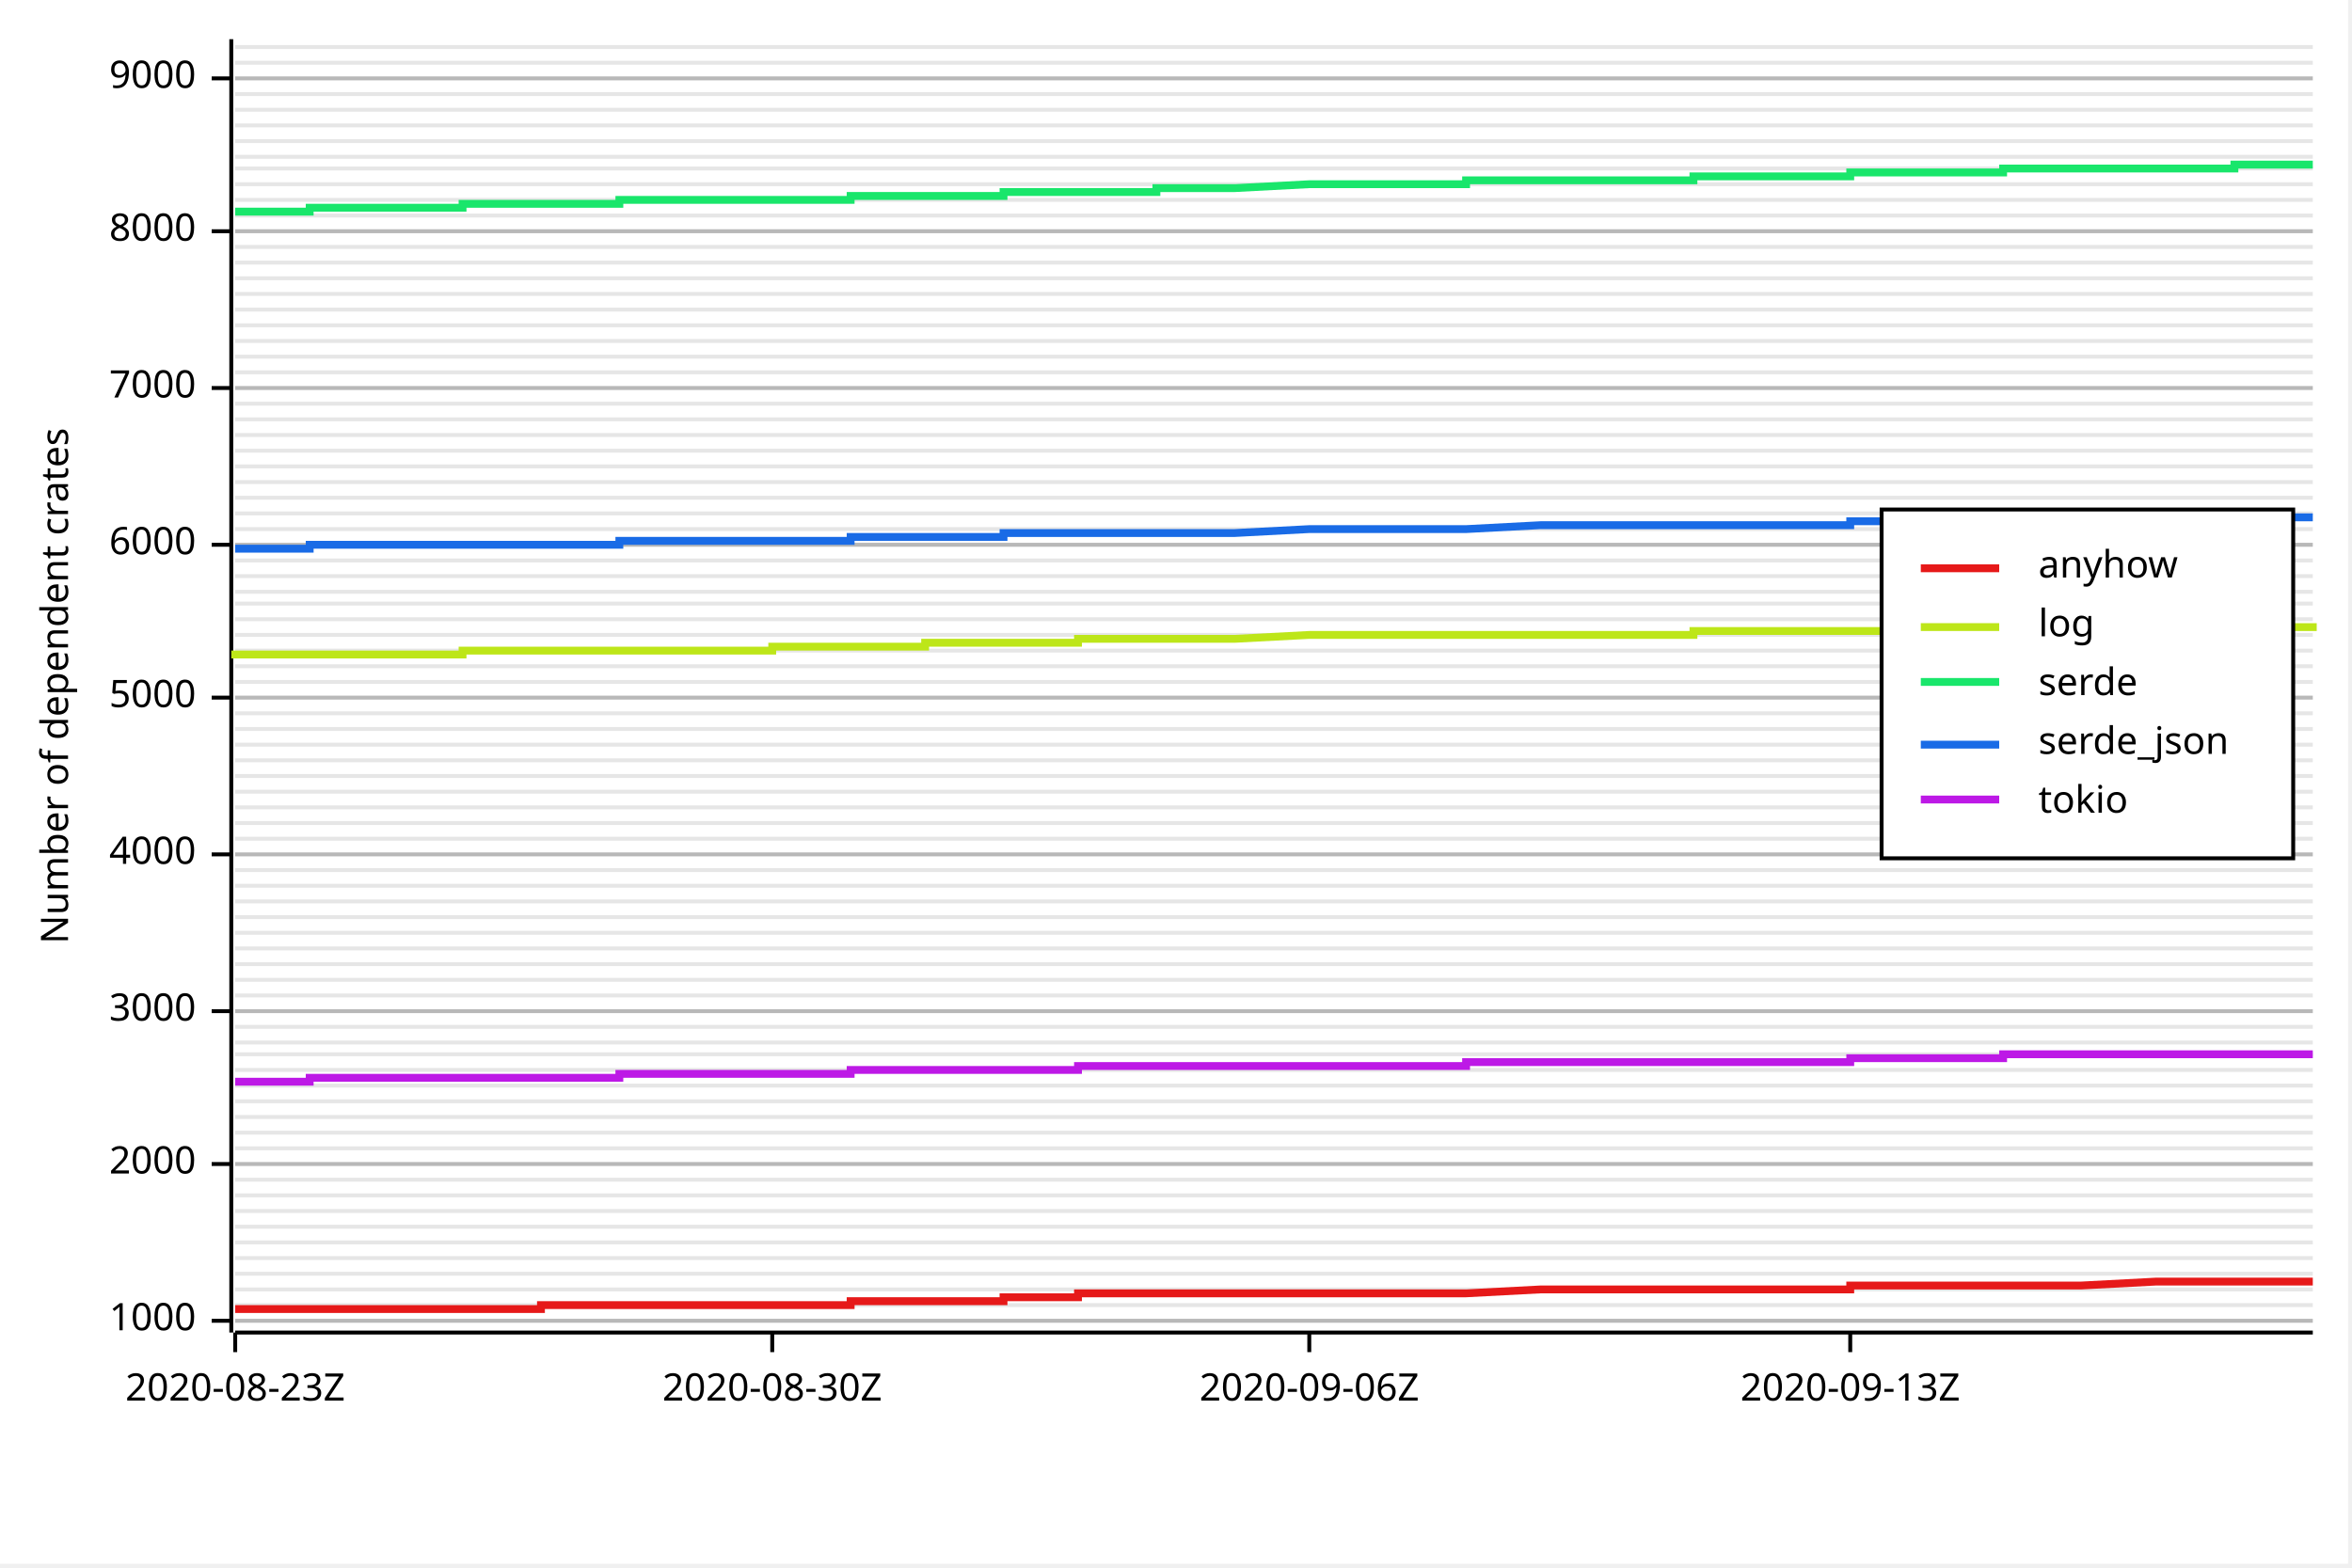
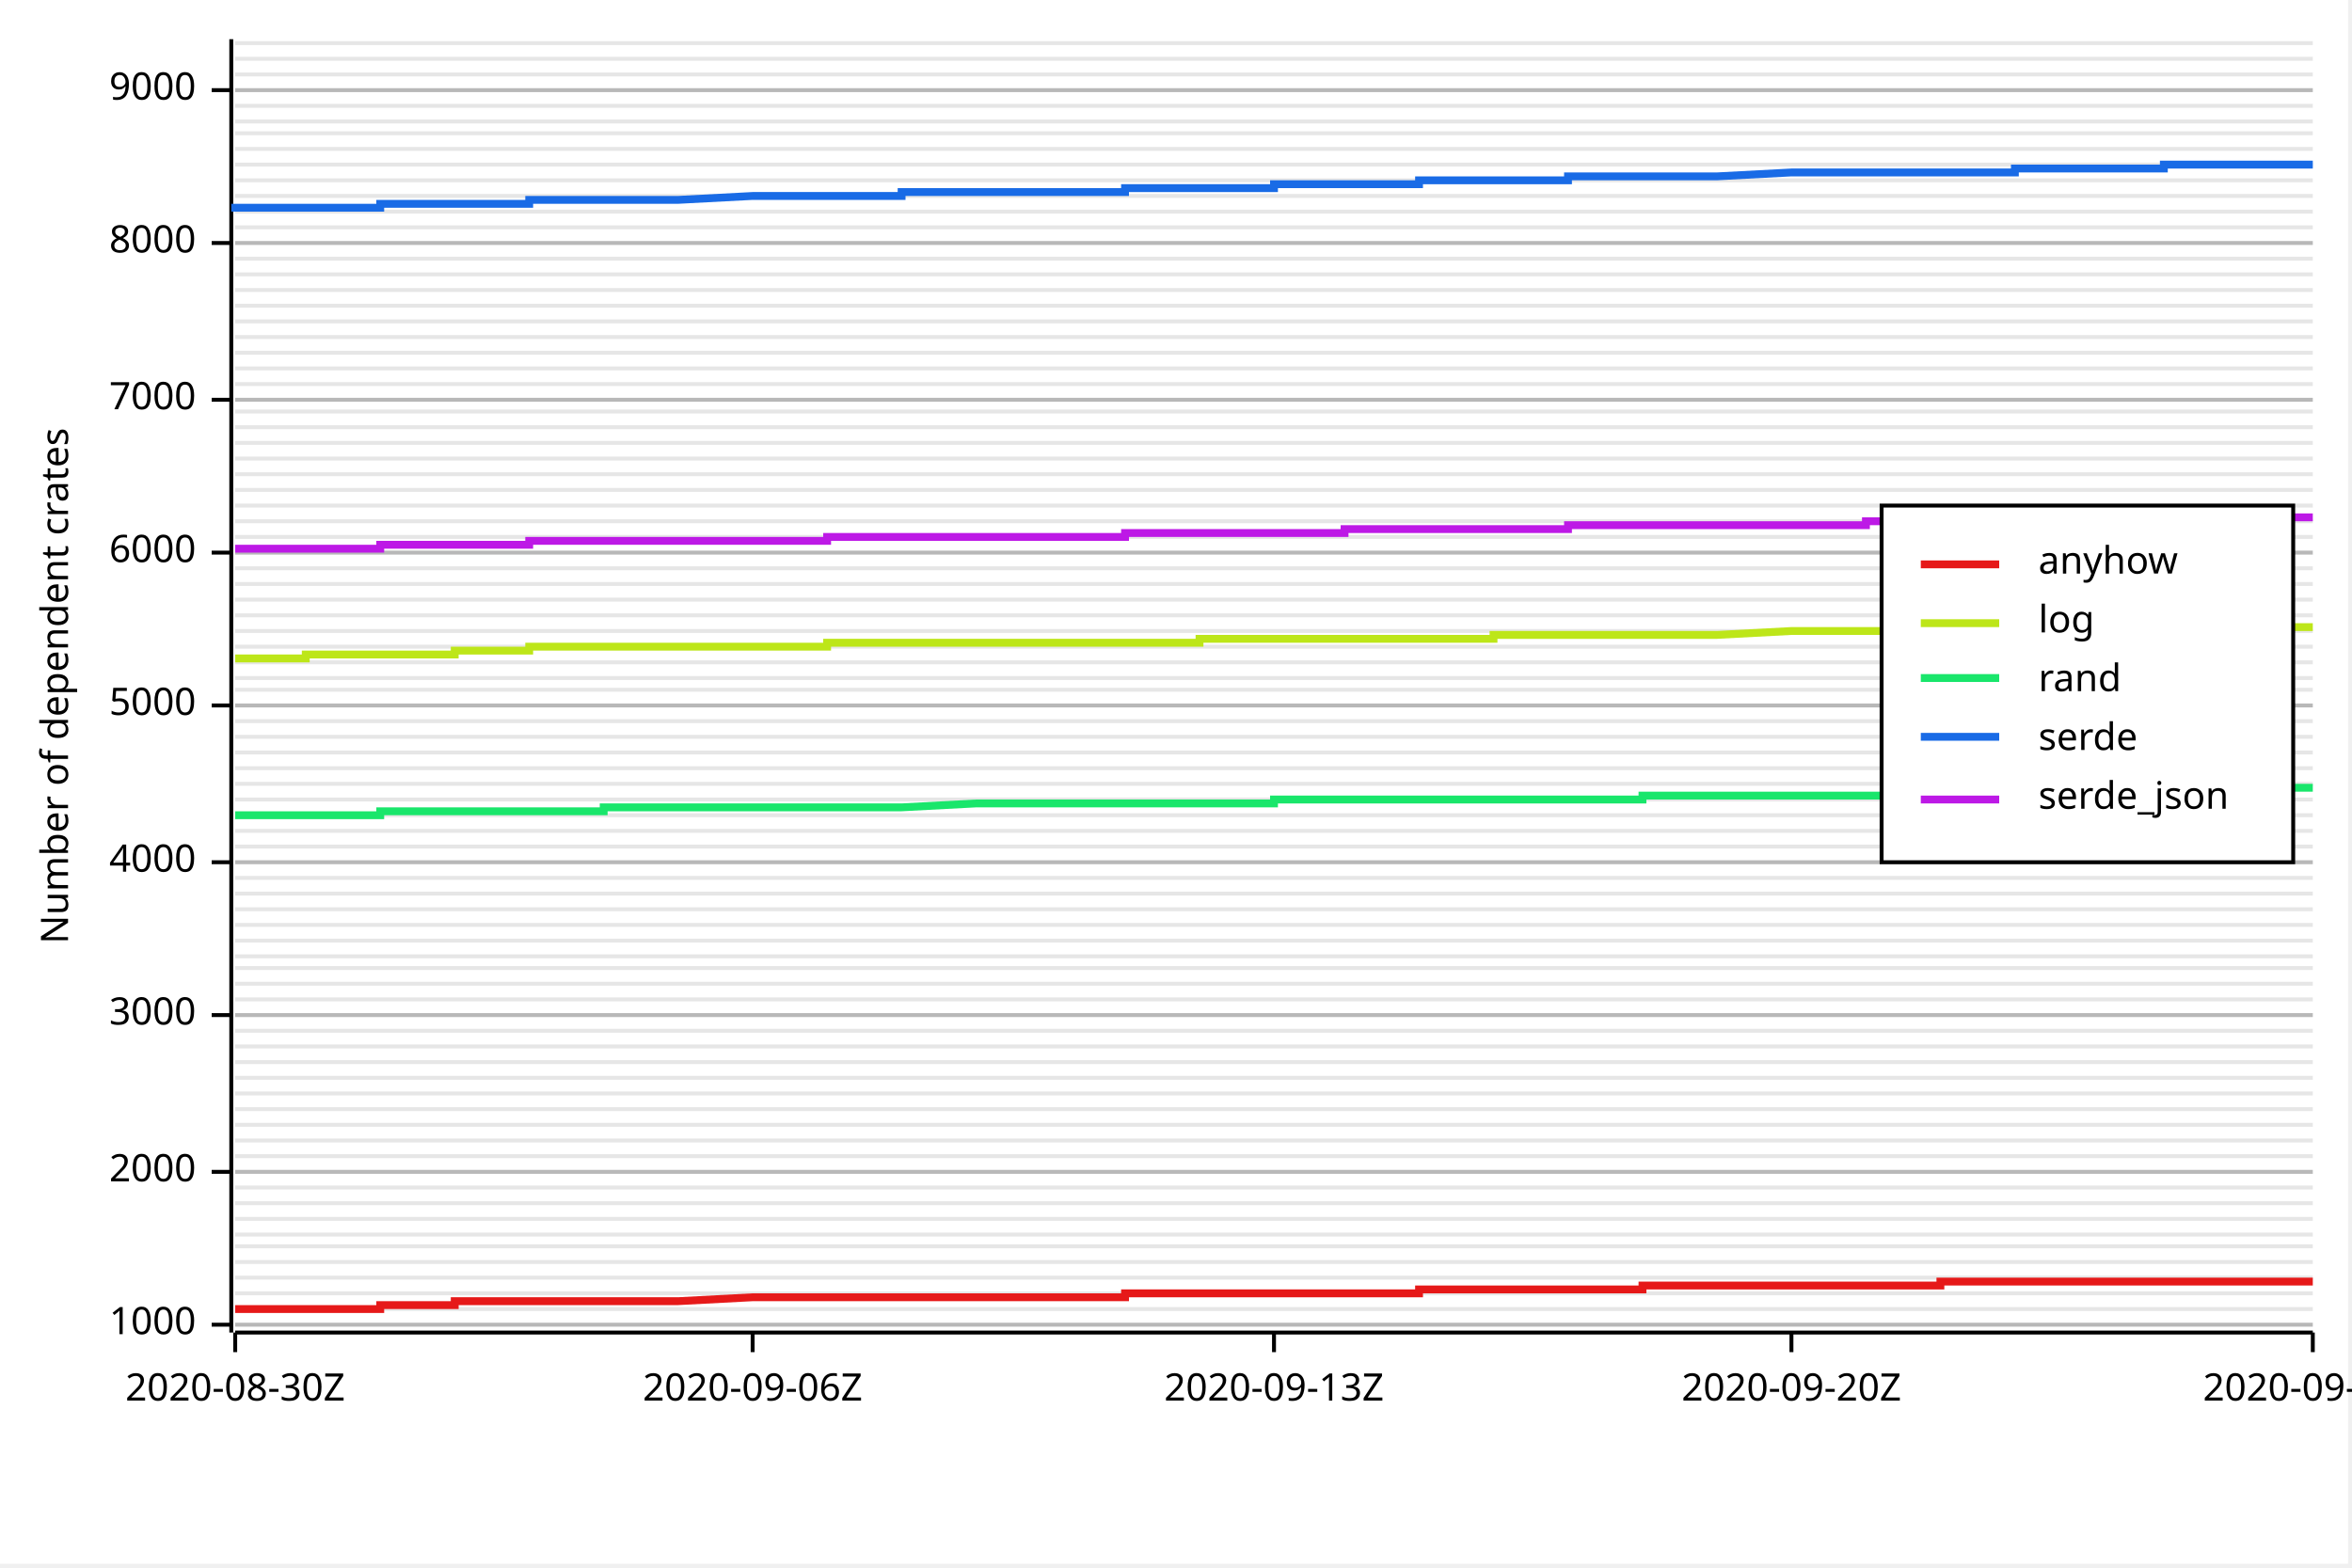
<svg xmlns="http://www.w3.org/2000/svg" width="600" height="400">
  <rect x="0" y="0" width="599" height="399" opacity="1" fill="#FFFFFF" stroke="none" />
-   <line opacity="0.1" stroke="#000000" stroke-width="1" x1="60" y1="337" x2="590" y2="337" />
-   <line opacity="0.1" stroke="#000000" stroke-width="1" x1="60" y1="333" x2="590" y2="333" />
-   <line opacity="0.1" stroke="#000000" stroke-width="1" x1="60" y1="329" x2="590" y2="329" />
-   <line opacity="0.1" stroke="#000000" stroke-width="1" x1="60" y1="325" x2="590" y2="325" />
-   <line opacity="0.1" stroke="#000000" stroke-width="1" x1="60" y1="321" x2="590" y2="321" />
-   <line opacity="0.1" stroke="#000000" stroke-width="1" x1="60" y1="317" x2="590" y2="317" />
-   <line opacity="0.1" stroke="#000000" stroke-width="1" x1="60" y1="313" x2="590" y2="313" />
-   <line opacity="0.1" stroke="#000000" stroke-width="1" x1="60" y1="309" x2="590" y2="309" />
-   <line opacity="0.1" stroke="#000000" stroke-width="1" x1="60" y1="305" x2="590" y2="305" />
-   <line opacity="0.1" stroke="#000000" stroke-width="1" x1="60" y1="301" x2="590" y2="301" />
-   <line opacity="0.1" stroke="#000000" stroke-width="1" x1="60" y1="297" x2="590" y2="297" />
-   <line opacity="0.1" stroke="#000000" stroke-width="1" x1="60" y1="293" x2="590" y2="293" />
-   <line opacity="0.1" stroke="#000000" stroke-width="1" x1="60" y1="289" x2="590" y2="289" />
-   <line opacity="0.1" stroke="#000000" stroke-width="1" x1="60" y1="285" x2="590" y2="285" />
-   <line opacity="0.1" stroke="#000000" stroke-width="1" x1="60" y1="281" x2="590" y2="281" />
-   <line opacity="0.1" stroke="#000000" stroke-width="1" x1="60" y1="277" x2="590" y2="277" />
-   <line opacity="0.1" stroke="#000000" stroke-width="1" x1="60" y1="273" x2="590" y2="273" />
-   <line opacity="0.1" stroke="#000000" stroke-width="1" x1="60" y1="269" x2="590" y2="269" />
-   <line opacity="0.1" stroke="#000000" stroke-width="1" x1="60" y1="266" x2="590" y2="266" />
-   <line opacity="0.1" stroke="#000000" stroke-width="1" x1="60" y1="262" x2="590" y2="262" />
-   <line opacity="0.1" stroke="#000000" stroke-width="1" x1="60" y1="258" x2="590" y2="258" />
-   <line opacity="0.1" stroke="#000000" stroke-width="1" x1="60" y1="254" x2="590" y2="254" />
-   <line opacity="0.1" stroke="#000000" stroke-width="1" x1="60" y1="250" x2="590" y2="250" />
-   <line opacity="0.1" stroke="#000000" stroke-width="1" x1="60" y1="246" x2="590" y2="246" />
-   <line opacity="0.1" stroke="#000000" stroke-width="1" x1="60" y1="242" x2="590" y2="242" />
-   <line opacity="0.1" stroke="#000000" stroke-width="1" x1="60" y1="238" x2="590" y2="238" />
-   <line opacity="0.1" stroke="#000000" stroke-width="1" x1="60" y1="234" x2="590" y2="234" />
-   <line opacity="0.1" stroke="#000000" stroke-width="1" x1="60" y1="230" x2="590" y2="230" />
-   <line opacity="0.1" stroke="#000000" stroke-width="1" x1="60" y1="226" x2="590" y2="226" />
-   <line opacity="0.1" stroke="#000000" stroke-width="1" x1="60" y1="222" x2="590" y2="222" />
-   <line opacity="0.1" stroke="#000000" stroke-width="1" x1="60" y1="218" x2="590" y2="218" />
-   <line opacity="0.1" stroke="#000000" stroke-width="1" x1="60" y1="214" x2="590" y2="214" />
-   <line opacity="0.1" stroke="#000000" stroke-width="1" x1="60" y1="210" x2="590" y2="210" />
-   <line opacity="0.1" stroke="#000000" stroke-width="1" x1="60" y1="206" x2="590" y2="206" />
-   <line opacity="0.1" stroke="#000000" stroke-width="1" x1="60" y1="202" x2="590" y2="202" />
-   <line opacity="0.1" stroke="#000000" stroke-width="1" x1="60" y1="198" x2="590" y2="198" />
-   <line opacity="0.1" stroke="#000000" stroke-width="1" x1="60" y1="194" x2="590" y2="194" />
-   <line opacity="0.1" stroke="#000000" stroke-width="1" x1="60" y1="190" x2="590" y2="190" />
-   <line opacity="0.1" stroke="#000000" stroke-width="1" x1="60" y1="186" x2="590" y2="186" />
-   <line opacity="0.1" stroke="#000000" stroke-width="1" x1="60" y1="182" x2="590" y2="182" />
-   <line opacity="0.1" stroke="#000000" stroke-width="1" x1="60" y1="178" x2="590" y2="178" />
-   <line opacity="0.1" stroke="#000000" stroke-width="1" x1="60" y1="174" x2="590" y2="174" />
-   <line opacity="0.1" stroke="#000000" stroke-width="1" x1="60" y1="170" x2="590" y2="170" />
-   <line opacity="0.1" stroke="#000000" stroke-width="1" x1="60" y1="166" x2="590" y2="166" />
-   <line opacity="0.1" stroke="#000000" stroke-width="1" x1="60" y1="162" x2="590" y2="162" />
-   <line opacity="0.1" stroke="#000000" stroke-width="1" x1="60" y1="158" x2="590" y2="158" />
-   <line opacity="0.1" stroke="#000000" stroke-width="1" x1="60" y1="154" x2="590" y2="154" />
-   <line opacity="0.1" stroke="#000000" stroke-width="1" x1="60" y1="151" x2="590" y2="151" />
-   <line opacity="0.1" stroke="#000000" stroke-width="1" x1="60" y1="147" x2="590" y2="147" />
-   <line opacity="0.1" stroke="#000000" stroke-width="1" x1="60" y1="143" x2="590" y2="143" />
-   <line opacity="0.1" stroke="#000000" stroke-width="1" x1="60" y1="139" x2="590" y2="139" />
-   <line opacity="0.1" stroke="#000000" stroke-width="1" x1="60" y1="135" x2="590" y2="135" />
-   <line opacity="0.1" stroke="#000000" stroke-width="1" x1="60" y1="131" x2="590" y2="131" />
-   <line opacity="0.1" stroke="#000000" stroke-width="1" x1="60" y1="127" x2="590" y2="127" />
-   <line opacity="0.1" stroke="#000000" stroke-width="1" x1="60" y1="123" x2="590" y2="123" />
-   <line opacity="0.1" stroke="#000000" stroke-width="1" x1="60" y1="119" x2="590" y2="119" />
-   <line opacity="0.1" stroke="#000000" stroke-width="1" x1="60" y1="115" x2="590" y2="115" />
-   <line opacity="0.1" stroke="#000000" stroke-width="1" x1="60" y1="111" x2="590" y2="111" />
-   <line opacity="0.1" stroke="#000000" stroke-width="1" x1="60" y1="107" x2="590" y2="107" />
-   <line opacity="0.1" stroke="#000000" stroke-width="1" x1="60" y1="103" x2="590" y2="103" />
-   <line opacity="0.1" stroke="#000000" stroke-width="1" x1="60" y1="99" x2="590" y2="99" />
-   <line opacity="0.1" stroke="#000000" stroke-width="1" x1="60" y1="95" x2="590" y2="95" />
-   <line opacity="0.1" stroke="#000000" stroke-width="1" x1="60" y1="91" x2="590" y2="91" />
-   <line opacity="0.1" stroke="#000000" stroke-width="1" x1="60" y1="87" x2="590" y2="87" />
-   <line opacity="0.1" stroke="#000000" stroke-width="1" x1="60" y1="83" x2="590" y2="83" />
-   <line opacity="0.1" stroke="#000000" stroke-width="1" x1="60" y1="79" x2="590" y2="79" />
-   <line opacity="0.1" stroke="#000000" stroke-width="1" x1="60" y1="75" x2="590" y2="75" />
-   <line opacity="0.1" stroke="#000000" stroke-width="1" x1="60" y1="71" x2="590" y2="71" />
-   <line opacity="0.1" stroke="#000000" stroke-width="1" x1="60" y1="67" x2="590" y2="67" />
-   <line opacity="0.1" stroke="#000000" stroke-width="1" x1="60" y1="63" x2="590" y2="63" />
-   <line opacity="0.1" stroke="#000000" stroke-width="1" x1="60" y1="59" x2="590" y2="59" />
-   <line opacity="0.1" stroke="#000000" stroke-width="1" x1="60" y1="55" x2="590" y2="55" />
-   <line opacity="0.1" stroke="#000000" stroke-width="1" x1="60" y1="51" x2="590" y2="51" />
-   <line opacity="0.1" stroke="#000000" stroke-width="1" x1="60" y1="47" x2="590" y2="47" />
-   <line opacity="0.1" stroke="#000000" stroke-width="1" x1="60" y1="43" x2="590" y2="43" />
-   <line opacity="0.1" stroke="#000000" stroke-width="1" x1="60" y1="40" x2="590" y2="40" />
-   <line opacity="0.1" stroke="#000000" stroke-width="1" x1="60" y1="36" x2="590" y2="36" />
-   <line opacity="0.1" stroke="#000000" stroke-width="1" x1="60" y1="32" x2="590" y2="32" />
-   <line opacity="0.1" stroke="#000000" stroke-width="1" x1="60" y1="28" x2="590" y2="28" />
-   <line opacity="0.1" stroke="#000000" stroke-width="1" x1="60" y1="24" x2="590" y2="24" />
-   <line opacity="0.1" stroke="#000000" stroke-width="1" x1="60" y1="20" x2="590" y2="20" />
-   <line opacity="0.1" stroke="#000000" stroke-width="1" x1="60" y1="16" x2="590" y2="16" />
-   <line opacity="0.1" stroke="#000000" stroke-width="1" x1="60" y1="12" x2="590" y2="12" />
+   <line opacity="0.1" stroke="#000000" stroke-width="1" x1="60" y1="338" x2="590" y2="338" />
+   <line opacity="0.1" stroke="#000000" stroke-width="1" x1="60" y1="334" x2="590" y2="334" />
+   <line opacity="0.1" stroke="#000000" stroke-width="1" x1="60" y1="330" x2="590" y2="330" />
+   <line opacity="0.1" stroke="#000000" stroke-width="1" x1="60" y1="326" x2="590" y2="326" />
+   <line opacity="0.1" stroke="#000000" stroke-width="1" x1="60" y1="322" x2="590" y2="322" />
+   <line opacity="0.1" stroke="#000000" stroke-width="1" x1="60" y1="318" x2="590" y2="318" />
+   <line opacity="0.1" stroke="#000000" stroke-width="1" x1="60" y1="315" x2="590" y2="315" />
+   <line opacity="0.1" stroke="#000000" stroke-width="1" x1="60" y1="311" x2="590" y2="311" />
+   <line opacity="0.1" stroke="#000000" stroke-width="1" x1="60" y1="307" x2="590" y2="307" />
+   <line opacity="0.1" stroke="#000000" stroke-width="1" x1="60" y1="303" x2="590" y2="303" />
+   <line opacity="0.1" stroke="#000000" stroke-width="1" x1="60" y1="299" x2="590" y2="299" />
+   <line opacity="0.1" stroke="#000000" stroke-width="1" x1="60" y1="295" x2="590" y2="295" />
+   <line opacity="0.1" stroke="#000000" stroke-width="1" x1="60" y1="291" x2="590" y2="291" />
+   <line opacity="0.1" stroke="#000000" stroke-width="1" x1="60" y1="287" x2="590" y2="287" />
+   <line opacity="0.1" stroke="#000000" stroke-width="1" x1="60" y1="283" x2="590" y2="283" />
+   <line opacity="0.1" stroke="#000000" stroke-width="1" x1="60" y1="279" x2="590" y2="279" />
+   <line opacity="0.1" stroke="#000000" stroke-width="1" x1="60" y1="275" x2="590" y2="275" />
+   <line opacity="0.1" stroke="#000000" stroke-width="1" x1="60" y1="271" x2="590" y2="271" />
+   <line opacity="0.1" stroke="#000000" stroke-width="1" x1="60" y1="267" x2="590" y2="267" />
+   <line opacity="0.1" stroke="#000000" stroke-width="1" x1="60" y1="263" x2="590" y2="263" />
+   <line opacity="0.1" stroke="#000000" stroke-width="1" x1="60" y1="259" x2="590" y2="259" />
+   <line opacity="0.1" stroke="#000000" stroke-width="1" x1="60" y1="255" x2="590" y2="255" />
+   <line opacity="0.1" stroke="#000000" stroke-width="1" x1="60" y1="251" x2="590" y2="251" />
+   <line opacity="0.1" stroke="#000000" stroke-width="1" x1="60" y1="247" x2="590" y2="247" />
+   <line opacity="0.1" stroke="#000000" stroke-width="1" x1="60" y1="244" x2="590" y2="244" />
+   <line opacity="0.1" stroke="#000000" stroke-width="1" x1="60" y1="240" x2="590" y2="240" />
+   <line opacity="0.1" stroke="#000000" stroke-width="1" x1="60" y1="236" x2="590" y2="236" />
+   <line opacity="0.1" stroke="#000000" stroke-width="1" x1="60" y1="232" x2="590" y2="232" />
+   <line opacity="0.1" stroke="#000000" stroke-width="1" x1="60" y1="228" x2="590" y2="228" />
+   <line opacity="0.1" stroke="#000000" stroke-width="1" x1="60" y1="224" x2="590" y2="224" />
+   <line opacity="0.1" stroke="#000000" stroke-width="1" x1="60" y1="220" x2="590" y2="220" />
+   <line opacity="0.1" stroke="#000000" stroke-width="1" x1="60" y1="216" x2="590" y2="216" />
+   <line opacity="0.1" stroke="#000000" stroke-width="1" x1="60" y1="212" x2="590" y2="212" />
+   <line opacity="0.1" stroke="#000000" stroke-width="1" x1="60" y1="208" x2="590" y2="208" />
+   <line opacity="0.1" stroke="#000000" stroke-width="1" x1="60" y1="204" x2="590" y2="204" />
+   <line opacity="0.1" stroke="#000000" stroke-width="1" x1="60" y1="200" x2="590" y2="200" />
+   <line opacity="0.1" stroke="#000000" stroke-width="1" x1="60" y1="196" x2="590" y2="196" />
+   <line opacity="0.1" stroke="#000000" stroke-width="1" x1="60" y1="192" x2="590" y2="192" />
+   <line opacity="0.1" stroke="#000000" stroke-width="1" x1="60" y1="188" x2="590" y2="188" />
+   <line opacity="0.1" stroke="#000000" stroke-width="1" x1="60" y1="184" x2="590" y2="184" />
+   <line opacity="0.1" stroke="#000000" stroke-width="1" x1="60" y1="180" x2="590" y2="180" />
+   <line opacity="0.1" stroke="#000000" stroke-width="1" x1="60" y1="176" x2="590" y2="176" />
+   <line opacity="0.1" stroke="#000000" stroke-width="1" x1="60" y1="173" x2="590" y2="173" />
+   <line opacity="0.1" stroke="#000000" stroke-width="1" x1="60" y1="169" x2="590" y2="169" />
+   <line opacity="0.1" stroke="#000000" stroke-width="1" x1="60" y1="165" x2="590" y2="165" />
+   <line opacity="0.1" stroke="#000000" stroke-width="1" x1="60" y1="161" x2="590" y2="161" />
+   <line opacity="0.1" stroke="#000000" stroke-width="1" x1="60" y1="157" x2="590" y2="157" />
+   <line opacity="0.1" stroke="#000000" stroke-width="1" x1="60" y1="153" x2="590" y2="153" />
+   <line opacity="0.1" stroke="#000000" stroke-width="1" x1="60" y1="149" x2="590" y2="149" />
+   <line opacity="0.1" stroke="#000000" stroke-width="1" x1="60" y1="145" x2="590" y2="145" />
+   <line opacity="0.1" stroke="#000000" stroke-width="1" x1="60" y1="141" x2="590" y2="141" />
+   <line opacity="0.1" stroke="#000000" stroke-width="1" x1="60" y1="137" x2="590" y2="137" />
+   <line opacity="0.1" stroke="#000000" stroke-width="1" x1="60" y1="133" x2="590" y2="133" />
+   <line opacity="0.1" stroke="#000000" stroke-width="1" x1="60" y1="129" x2="590" y2="129" />
+   <line opacity="0.1" stroke="#000000" stroke-width="1" x1="60" y1="125" x2="590" y2="125" />
+   <line opacity="0.1" stroke="#000000" stroke-width="1" x1="60" y1="121" x2="590" y2="121" />
+   <line opacity="0.1" stroke="#000000" stroke-width="1" x1="60" y1="117" x2="590" y2="117" />
+   <line opacity="0.1" stroke="#000000" stroke-width="1" x1="60" y1="113" x2="590" y2="113" />
+   <line opacity="0.1" stroke="#000000" stroke-width="1" x1="60" y1="109" x2="590" y2="109" />
+   <line opacity="0.1" stroke="#000000" stroke-width="1" x1="60" y1="105" x2="590" y2="105" />
+   <line opacity="0.1" stroke="#000000" stroke-width="1" x1="60" y1="102" x2="590" y2="102" />
+   <line opacity="0.1" stroke="#000000" stroke-width="1" x1="60" y1="98" x2="590" y2="98" />
+   <line opacity="0.1" stroke="#000000" stroke-width="1" x1="60" y1="94" x2="590" y2="94" />
+   <line opacity="0.1" stroke="#000000" stroke-width="1" x1="60" y1="90" x2="590" y2="90" />
+   <line opacity="0.1" stroke="#000000" stroke-width="1" x1="60" y1="86" x2="590" y2="86" />
+   <line opacity="0.1" stroke="#000000" stroke-width="1" x1="60" y1="82" x2="590" y2="82" />
+   <line opacity="0.1" stroke="#000000" stroke-width="1" x1="60" y1="78" x2="590" y2="78" />
+   <line opacity="0.1" stroke="#000000" stroke-width="1" x1="60" y1="74" x2="590" y2="74" />
+   <line opacity="0.1" stroke="#000000" stroke-width="1" x1="60" y1="70" x2="590" y2="70" />
+   <line opacity="0.1" stroke="#000000" stroke-width="1" x1="60" y1="66" x2="590" y2="66" />
+   <line opacity="0.1" stroke="#000000" stroke-width="1" x1="60" y1="62" x2="590" y2="62" />
+   <line opacity="0.1" stroke="#000000" stroke-width="1" x1="60" y1="58" x2="590" y2="58" />
+   <line opacity="0.1" stroke="#000000" stroke-width="1" x1="60" y1="54" x2="590" y2="54" />
+   <line opacity="0.1" stroke="#000000" stroke-width="1" x1="60" y1="50" x2="590" y2="50" />
+   <line opacity="0.1" stroke="#000000" stroke-width="1" x1="60" y1="46" x2="590" y2="46" />
+   <line opacity="0.1" stroke="#000000" stroke-width="1" x1="60" y1="42" x2="590" y2="42" />
+   <line opacity="0.1" stroke="#000000" stroke-width="1" x1="60" y1="38" x2="590" y2="38" />
+   <line opacity="0.1" stroke="#000000" stroke-width="1" x1="60" y1="34" x2="590" y2="34" />
+   <line opacity="0.1" stroke="#000000" stroke-width="1" x1="60" y1="31" x2="590" y2="31" />
+   <line opacity="0.1" stroke="#000000" stroke-width="1" x1="60" y1="27" x2="590" y2="27" />
+   <line opacity="0.1" stroke="#000000" stroke-width="1" x1="60" y1="23" x2="590" y2="23" />
+   <line opacity="0.1" stroke="#000000" stroke-width="1" x1="60" y1="19" x2="590" y2="19" />
+   <line opacity="0.1" stroke="#000000" stroke-width="1" x1="60" y1="15" x2="590" y2="15" />
+   <line opacity="0.1" stroke="#000000" stroke-width="1" x1="60" y1="11" x2="590" y2="11" />
  <text x="10" y="175" dy="0.76em" text-anchor="middle" font-family="sans-serif" font-size="9.677" opacity="1" fill="#000000" transform="rotate(270, 10, 175)">
Number of dependent crates
</text>
-   <line opacity="0.2" stroke="#000000" stroke-width="1" x1="60" y1="337" x2="590" y2="337" />
-   <line opacity="0.2" stroke="#000000" stroke-width="1" x1="60" y1="297" x2="590" y2="297" />
-   <line opacity="0.2" stroke="#000000" stroke-width="1" x1="60" y1="258" x2="590" y2="258" />
-   <line opacity="0.2" stroke="#000000" stroke-width="1" x1="60" y1="218" x2="590" y2="218" />
-   <line opacity="0.2" stroke="#000000" stroke-width="1" x1="60" y1="178" x2="590" y2="178" />
-   <line opacity="0.2" stroke="#000000" stroke-width="1" x1="60" y1="139" x2="590" y2="139" />
-   <line opacity="0.2" stroke="#000000" stroke-width="1" x1="60" y1="99" x2="590" y2="99" />
-   <line opacity="0.2" stroke="#000000" stroke-width="1" x1="60" y1="59" x2="590" y2="59" />
-   <line opacity="0.2" stroke="#000000" stroke-width="1" x1="60" y1="20" x2="590" y2="20" />
+   <line opacity="0.2" stroke="#000000" stroke-width="1" x1="60" y1="338" x2="590" y2="338" />
+   <line opacity="0.2" stroke="#000000" stroke-width="1" x1="60" y1="299" x2="590" y2="299" />
+   <line opacity="0.2" stroke="#000000" stroke-width="1" x1="60" y1="259" x2="590" y2="259" />
+   <line opacity="0.2" stroke="#000000" stroke-width="1" x1="60" y1="220" x2="590" y2="220" />
+   <line opacity="0.2" stroke="#000000" stroke-width="1" x1="60" y1="180" x2="590" y2="180" />
+   <line opacity="0.2" stroke="#000000" stroke-width="1" x1="60" y1="141" x2="590" y2="141" />
+   <line opacity="0.2" stroke="#000000" stroke-width="1" x1="60" y1="102" x2="590" y2="102" />
+   <line opacity="0.2" stroke="#000000" stroke-width="1" x1="60" y1="62" x2="590" y2="62" />
+   <line opacity="0.2" stroke="#000000" stroke-width="1" x1="60" y1="23" x2="590" y2="23" />
  <polyline fill="none" opacity="1" stroke="#000000" stroke-width="1" points="59,10 59,340 " />
-   <text x="50" y="337" dy="0.5ex" text-anchor="end" font-family="sans-serif" font-size="9.677" opacity="1" fill="#000000">
+   <text x="50" y="338" dy="0.5ex" text-anchor="end" font-family="sans-serif" font-size="9.677" opacity="1" fill="#000000">
1000
</text>
-   <polyline fill="none" opacity="1" stroke="#000000" stroke-width="1" points="54,337 59,337 " />
-   <text x="50" y="297" dy="0.5ex" text-anchor="end" font-family="sans-serif" font-size="9.677" opacity="1" fill="#000000">
+   <polyline fill="none" opacity="1" stroke="#000000" stroke-width="1" points="54,338 59,338 " />
+   <text x="50" y="299" dy="0.5ex" text-anchor="end" font-family="sans-serif" font-size="9.677" opacity="1" fill="#000000">
2000
</text>
-   <polyline fill="none" opacity="1" stroke="#000000" stroke-width="1" points="54,297 59,297 " />
-   <text x="50" y="258" dy="0.5ex" text-anchor="end" font-family="sans-serif" font-size="9.677" opacity="1" fill="#000000">
+   <polyline fill="none" opacity="1" stroke="#000000" stroke-width="1" points="54,299 59,299 " />
+   <text x="50" y="259" dy="0.5ex" text-anchor="end" font-family="sans-serif" font-size="9.677" opacity="1" fill="#000000">
3000
</text>
-   <polyline fill="none" opacity="1" stroke="#000000" stroke-width="1" points="54,258 59,258 " />
-   <text x="50" y="218" dy="0.5ex" text-anchor="end" font-family="sans-serif" font-size="9.677" opacity="1" fill="#000000">
+   <polyline fill="none" opacity="1" stroke="#000000" stroke-width="1" points="54,259 59,259 " />
+   <text x="50" y="220" dy="0.5ex" text-anchor="end" font-family="sans-serif" font-size="9.677" opacity="1" fill="#000000">
4000
</text>
-   <polyline fill="none" opacity="1" stroke="#000000" stroke-width="1" points="54,218 59,218 " />
-   <text x="50" y="178" dy="0.5ex" text-anchor="end" font-family="sans-serif" font-size="9.677" opacity="1" fill="#000000">
+   <polyline fill="none" opacity="1" stroke="#000000" stroke-width="1" points="54,220 59,220 " />
+   <text x="50" y="180" dy="0.5ex" text-anchor="end" font-family="sans-serif" font-size="9.677" opacity="1" fill="#000000">
5000
</text>
-   <polyline fill="none" opacity="1" stroke="#000000" stroke-width="1" points="54,178 59,178 " />
-   <text x="50" y="139" dy="0.5ex" text-anchor="end" font-family="sans-serif" font-size="9.677" opacity="1" fill="#000000">
+   <polyline fill="none" opacity="1" stroke="#000000" stroke-width="1" points="54,180 59,180 " />
+   <text x="50" y="141" dy="0.5ex" text-anchor="end" font-family="sans-serif" font-size="9.677" opacity="1" fill="#000000">
6000
</text>
-   <polyline fill="none" opacity="1" stroke="#000000" stroke-width="1" points="54,139 59,139 " />
-   <text x="50" y="99" dy="0.5ex" text-anchor="end" font-family="sans-serif" font-size="9.677" opacity="1" fill="#000000">
+   <polyline fill="none" opacity="1" stroke="#000000" stroke-width="1" points="54,141 59,141 " />
+   <text x="50" y="102" dy="0.5ex" text-anchor="end" font-family="sans-serif" font-size="9.677" opacity="1" fill="#000000">
7000
</text>
-   <polyline fill="none" opacity="1" stroke="#000000" stroke-width="1" points="54,99 59,99 " />
-   <text x="50" y="59" dy="0.5ex" text-anchor="end" font-family="sans-serif" font-size="9.677" opacity="1" fill="#000000">
+   <polyline fill="none" opacity="1" stroke="#000000" stroke-width="1" points="54,102 59,102 " />
+   <text x="50" y="62" dy="0.5ex" text-anchor="end" font-family="sans-serif" font-size="9.677" opacity="1" fill="#000000">
8000
</text>
-   <polyline fill="none" opacity="1" stroke="#000000" stroke-width="1" points="54,59 59,59 " />
-   <text x="50" y="20" dy="0.5ex" text-anchor="end" font-family="sans-serif" font-size="9.677" opacity="1" fill="#000000">
+   <polyline fill="none" opacity="1" stroke="#000000" stroke-width="1" points="54,62 59,62 " />
+   <text x="50" y="23" dy="0.5ex" text-anchor="end" font-family="sans-serif" font-size="9.677" opacity="1" fill="#000000">
9000
</text>
-   <polyline fill="none" opacity="1" stroke="#000000" stroke-width="1" points="54,20 59,20 " />
+   <polyline fill="none" opacity="1" stroke="#000000" stroke-width="1" points="54,23 59,23 " />
  <polyline fill="none" opacity="1" stroke="#000000" stroke-width="1" points="60,340 590,340 " />
  <text x="60" y="350" dy="0.76em" text-anchor="middle" font-family="sans-serif" font-size="9.677" opacity="1" fill="#000000">
- 2020-08-23Z
+ 2020-08-30Z
</text>
  <polyline fill="none" opacity="1" stroke="#000000" stroke-width="1" points="60,340 60,345 " />
-   <text x="197" y="350" dy="0.76em" text-anchor="middle" font-family="sans-serif" font-size="9.677" opacity="1" fill="#000000">
- 2020-08-30Z
- </text>
-   <polyline fill="none" opacity="1" stroke="#000000" stroke-width="1" points="197,340 197,345 " />
-   <text x="334" y="350" dy="0.76em" text-anchor="middle" font-family="sans-serif" font-size="9.677" opacity="1" fill="#000000">
+   <text x="192" y="350" dy="0.76em" text-anchor="middle" font-family="sans-serif" font-size="9.677" opacity="1" fill="#000000">
2020-09-06Z
</text>
-   <polyline fill="none" opacity="1" stroke="#000000" stroke-width="1" points="334,340 334,345 " />
-   <text x="472" y="350" dy="0.76em" text-anchor="middle" font-family="sans-serif" font-size="9.677" opacity="1" fill="#000000">
+   <polyline fill="none" opacity="1" stroke="#000000" stroke-width="1" points="192,340 192,345 " />
+   <text x="325" y="350" dy="0.76em" text-anchor="middle" font-family="sans-serif" font-size="9.677" opacity="1" fill="#000000">
2020-09-13Z
</text>
-   <polyline fill="none" opacity="1" stroke="#000000" stroke-width="1" points="472,340 472,345 " />
-   <polyline fill="none" opacity="1" stroke="#E61919" stroke-width="2" points="60,334 60,334 79,334 79,334 99,334 99,334 118,334 118,334 138,334 138,333 158,333 158,333 177,333 177,333 197,333 197,333 217,333 217,332 236,332 236,332 256,332 256,331 275,331 275,330 295,330 295,330 315,330 315,330 334,330 354,330 354,330 374,330 374,330 393,329 413,329 413,329 432,329 432,329 452,329 452,329 472,329 472,328 491,328 491,328 511,328 511,328 531,328 531,328 550,327 550,327 570,327 570,327 590,327 590,327 " />
-   <polyline fill="none" opacity="1" stroke="#BDE619" stroke-width="2" points="60,168 60,167 79,167 79,167 99,167 99,167 118,167 118,166 138,166 138,166 158,166 158,166 177,166 177,166 197,166 197,165 217,165 217,165 236,165 236,164 256,164 256,164 275,164 275,163 295,163 295,163 315,163 315,163 334,162 354,162 354,162 374,162 374,162 393,162 413,162 413,162 432,162 432,161 452,161 452,161 472,161 472,161 491,161 491,161 511,161 511,161 531,161 531,160 550,160 550,160 570,160 570,160 590,160 590,159 " />
-   <polyline fill="none" opacity="1" stroke="#19E66B" stroke-width="2" points="60,54 60,54 79,54 79,53 99,53 99,53 118,53 118,52 138,52 138,52 158,52 158,51 177,51 177,51 197,51 197,51 217,51 217,50 236,50 236,50 256,50 256,49 275,49 275,49 295,49 295,48 315,48 315,48 334,47 354,47 354,47 374,47 374,46 393,46 413,46 413,46 432,46 432,45 452,45 452,45 472,45 472,44 491,44 491,44 511,44 511,43 531,43 531,43 550,43 550,43 570,43 570,42 590,42 590,42 " />
-   <polyline fill="none" opacity="1" stroke="#196BE6" stroke-width="2" points="60,140 60,140 79,140 79,139 99,139 99,139 118,139 118,139 138,139 138,139 158,139 158,138 177,138 177,138 197,138 197,138 217,138 217,137 236,137 236,137 256,137 256,136 275,136 275,136 295,136 295,136 315,136 315,136 334,135 354,135 354,135 374,135 374,135 393,134 413,134 413,134 432,134 432,134 452,134 452,134 472,134 472,133 491,133 491,133 511,133 511,132 531,132 531,132 550,132 550,132 570,132 570,132 590,132 590,132 " />
-   <polyline fill="none" opacity="1" stroke="#BD19E6" stroke-width="2" points="60,276 60,276 79,276 79,275 99,275 99,275 118,275 118,275 138,275 138,275 158,275 158,274 177,274 177,274 197,274 197,274 217,274 217,273 236,273 236,273 256,273 256,273 275,273 275,272 295,272 295,272 315,272 315,272 334,272 354,272 354,272 374,272 374,271 393,271 413,271 413,271 432,271 432,271 452,271 452,271 472,271 472,270 491,270 491,270 511,270 511,269 531,269 531,269 550,269 550,269 570,269 570,269 590,269 590,269 " />
-   <rect x="480" y="130" width="105" height="89" opacity="1" fill="#FFFFFF" stroke="none" />
-   <rect x="480" y="130" width="105" height="89" opacity="1" fill="none" stroke="#000000" />
-   <text x="520" y="140" dy="0.76em" text-anchor="start" font-family="sans-serif" font-size="9.677" opacity="1" fill="#000000">
+   <polyline fill="none" opacity="1" stroke="#000000" stroke-width="1" points="325,340 325,345 " />
+   <text x="457" y="350" dy="0.76em" text-anchor="middle" font-family="sans-serif" font-size="9.677" opacity="1" fill="#000000">
+ 2020-09-20Z
+ </text>
+   <polyline fill="none" opacity="1" stroke="#000000" stroke-width="1" points="457,340 457,345 " />
+   <text x="590" y="350" dy="0.76em" text-anchor="middle" font-family="sans-serif" font-size="9.677" opacity="1" fill="#000000">
+ 2020-09-27Z
+ </text>
+   <polyline fill="none" opacity="1" stroke="#000000" stroke-width="1" points="590,340 590,345 " />
+   <polyline fill="none" opacity="1" stroke="#E61919" stroke-width="2" points="60,334 60,334 78,334 78,334 97,334 97,333 116,333 116,332 135,332 135,332 154,332 154,332 173,332 173,332 192,331 211,331 211,331 230,331 230,331 249,331 268,331 268,331 287,331 287,330 306,330 306,330 325,330 325,330 343,330 343,330 362,330 362,329 381,329 381,329 400,329 400,329 419,329 419,328 438,328 438,328 457,328 476,328 476,328 495,328 495,327 514,327 514,327 533,327 533,327 552,327 552,327 571,327 571,327 590,327 " />
+   <polyline fill="none" opacity="1" stroke="#BDE619" stroke-width="2" points="60,168 60,168 78,168 78,167 97,167 97,167 116,167 116,166 135,166 135,165 154,165 154,165 173,165 173,165 192,165 211,165 211,164 230,164 230,164 249,164 268,164 268,164 287,164 287,164 306,164 306,163 325,163 325,163 343,163 343,163 362,163 362,163 381,163 381,162 400,162 400,162 419,162 419,162 438,162 438,162 457,161 476,161 476,161 495,161 495,161 514,161 514,161 533,161 533,160 552,160 552,160 571,160 571,160 590,160 " />
+   <polyline fill="none" opacity="1" stroke="#19E66B" stroke-width="2" points="60,208 60,208 78,208 78,208 97,208 97,207 116,207 116,207 135,207 135,207 154,207 154,206 173,206 173,206 192,206 211,206 211,206 230,206 230,206 249,205 268,205 268,205 287,205 287,205 306,205 306,205 325,205 325,204 343,204 343,204 362,204 362,204 381,204 381,204 400,204 400,204 419,204 419,203 438,203 438,203 457,203 476,203 476,203 495,203 495,202 514,202 514,202 533,202 533,202 552,202 552,202 571,202 571,201 590,201 " />
+   <polyline fill="none" opacity="1" stroke="#196BE6" stroke-width="2" points="60,54 60,53 78,53 78,53 97,53 97,52 116,52 116,52 135,52 135,51 154,51 154,51 173,51 173,51 192,50 211,50 211,50 230,50 230,49 249,49 268,49 268,49 287,49 287,48 306,48 306,48 325,48 325,47 343,47 343,47 362,47 362,46 381,46 381,46 400,46 400,45 419,45 419,45 438,45 438,45 457,44 476,44 476,44 495,44 495,44 514,44 514,43 533,43 533,43 552,43 552,42 571,42 571,42 590,42 " />
+   <polyline fill="none" opacity="1" stroke="#BD19E6" stroke-width="2" points="60,140 60,140 78,140 78,140 97,140 97,139 116,139 116,139 135,139 135,138 154,138 154,138 173,138 173,138 192,138 211,138 211,137 230,137 230,137 249,137 268,137 268,137 287,137 287,136 306,136 306,136 325,136 325,136 343,136 343,135 362,135 362,135 381,135 381,135 400,135 400,134 419,134 419,134 438,134 438,134 457,134 476,134 476,133 495,133 495,133 514,133 514,133 533,133 533,133 552,133 552,133 571,133 571,132 590,132 " />
+   <rect x="480" y="129" width="105" height="91" opacity="1" fill="#FFFFFF" stroke="none" />
+   <rect x="480" y="129" width="105" height="91" opacity="1" fill="none" stroke="#000000" />
+   <text x="520" y="139" dy="0.76em" text-anchor="start" font-family="sans-serif" font-size="9.677" opacity="1" fill="#000000">
anyhow
</text>
-   <text x="520" y="155" dy="0.76em" text-anchor="start" font-family="sans-serif" font-size="9.677" opacity="1" fill="#000000">
+   <text x="520" y="154" dy="0.76em" text-anchor="start" font-family="sans-serif" font-size="9.677" opacity="1" fill="#000000">
log
</text>
-   <text x="520" y="170" dy="0.76em" text-anchor="start" font-family="sans-serif" font-size="9.677" opacity="1" fill="#000000">
+   <text x="520" y="169" dy="0.76em" text-anchor="start" font-family="sans-serif" font-size="9.677" opacity="1" fill="#000000">
+ rand
+ </text>
+   <text x="520" y="184" dy="0.76em" text-anchor="start" font-family="sans-serif" font-size="9.677" opacity="1" fill="#000000">
serde
</text>
-   <text x="520" y="185" dy="0.76em" text-anchor="start" font-family="sans-serif" font-size="9.677" opacity="1" fill="#000000">
+   <text x="520" y="199" dy="0.76em" text-anchor="start" font-family="sans-serif" font-size="9.677" opacity="1" fill="#000000">
serde_json
</text>
-   <text x="520" y="200" dy="0.76em" text-anchor="start" font-family="sans-serif" font-size="9.677" opacity="1" fill="#000000">
- tokio
- </text>
-   <polyline fill="none" opacity="1" stroke="#E61919" stroke-width="2" points="490,145 510,145 " />
-   <polyline fill="none" opacity="1" stroke="#BDE619" stroke-width="2" points="490,160 510,160 " />
-   <polyline fill="none" opacity="1" stroke="#19E66B" stroke-width="2" points="490,174 510,174 " />
-   <polyline fill="none" opacity="1" stroke="#196BE6" stroke-width="2" points="490,190 510,190 " />
+   <polyline fill="none" opacity="1" stroke="#E61919" stroke-width="2" points="490,144 510,144 " />
+   <polyline fill="none" opacity="1" stroke="#BDE619" stroke-width="2" points="490,159 510,159 " />
+   <polyline fill="none" opacity="1" stroke="#19E66B" stroke-width="2" points="490,173 510,173 " />
+   <polyline fill="none" opacity="1" stroke="#196BE6" stroke-width="2" points="490,188 510,188 " />
  <polyline fill="none" opacity="1" stroke="#BD19E6" stroke-width="2" points="490,204 510,204 " />
</svg>
